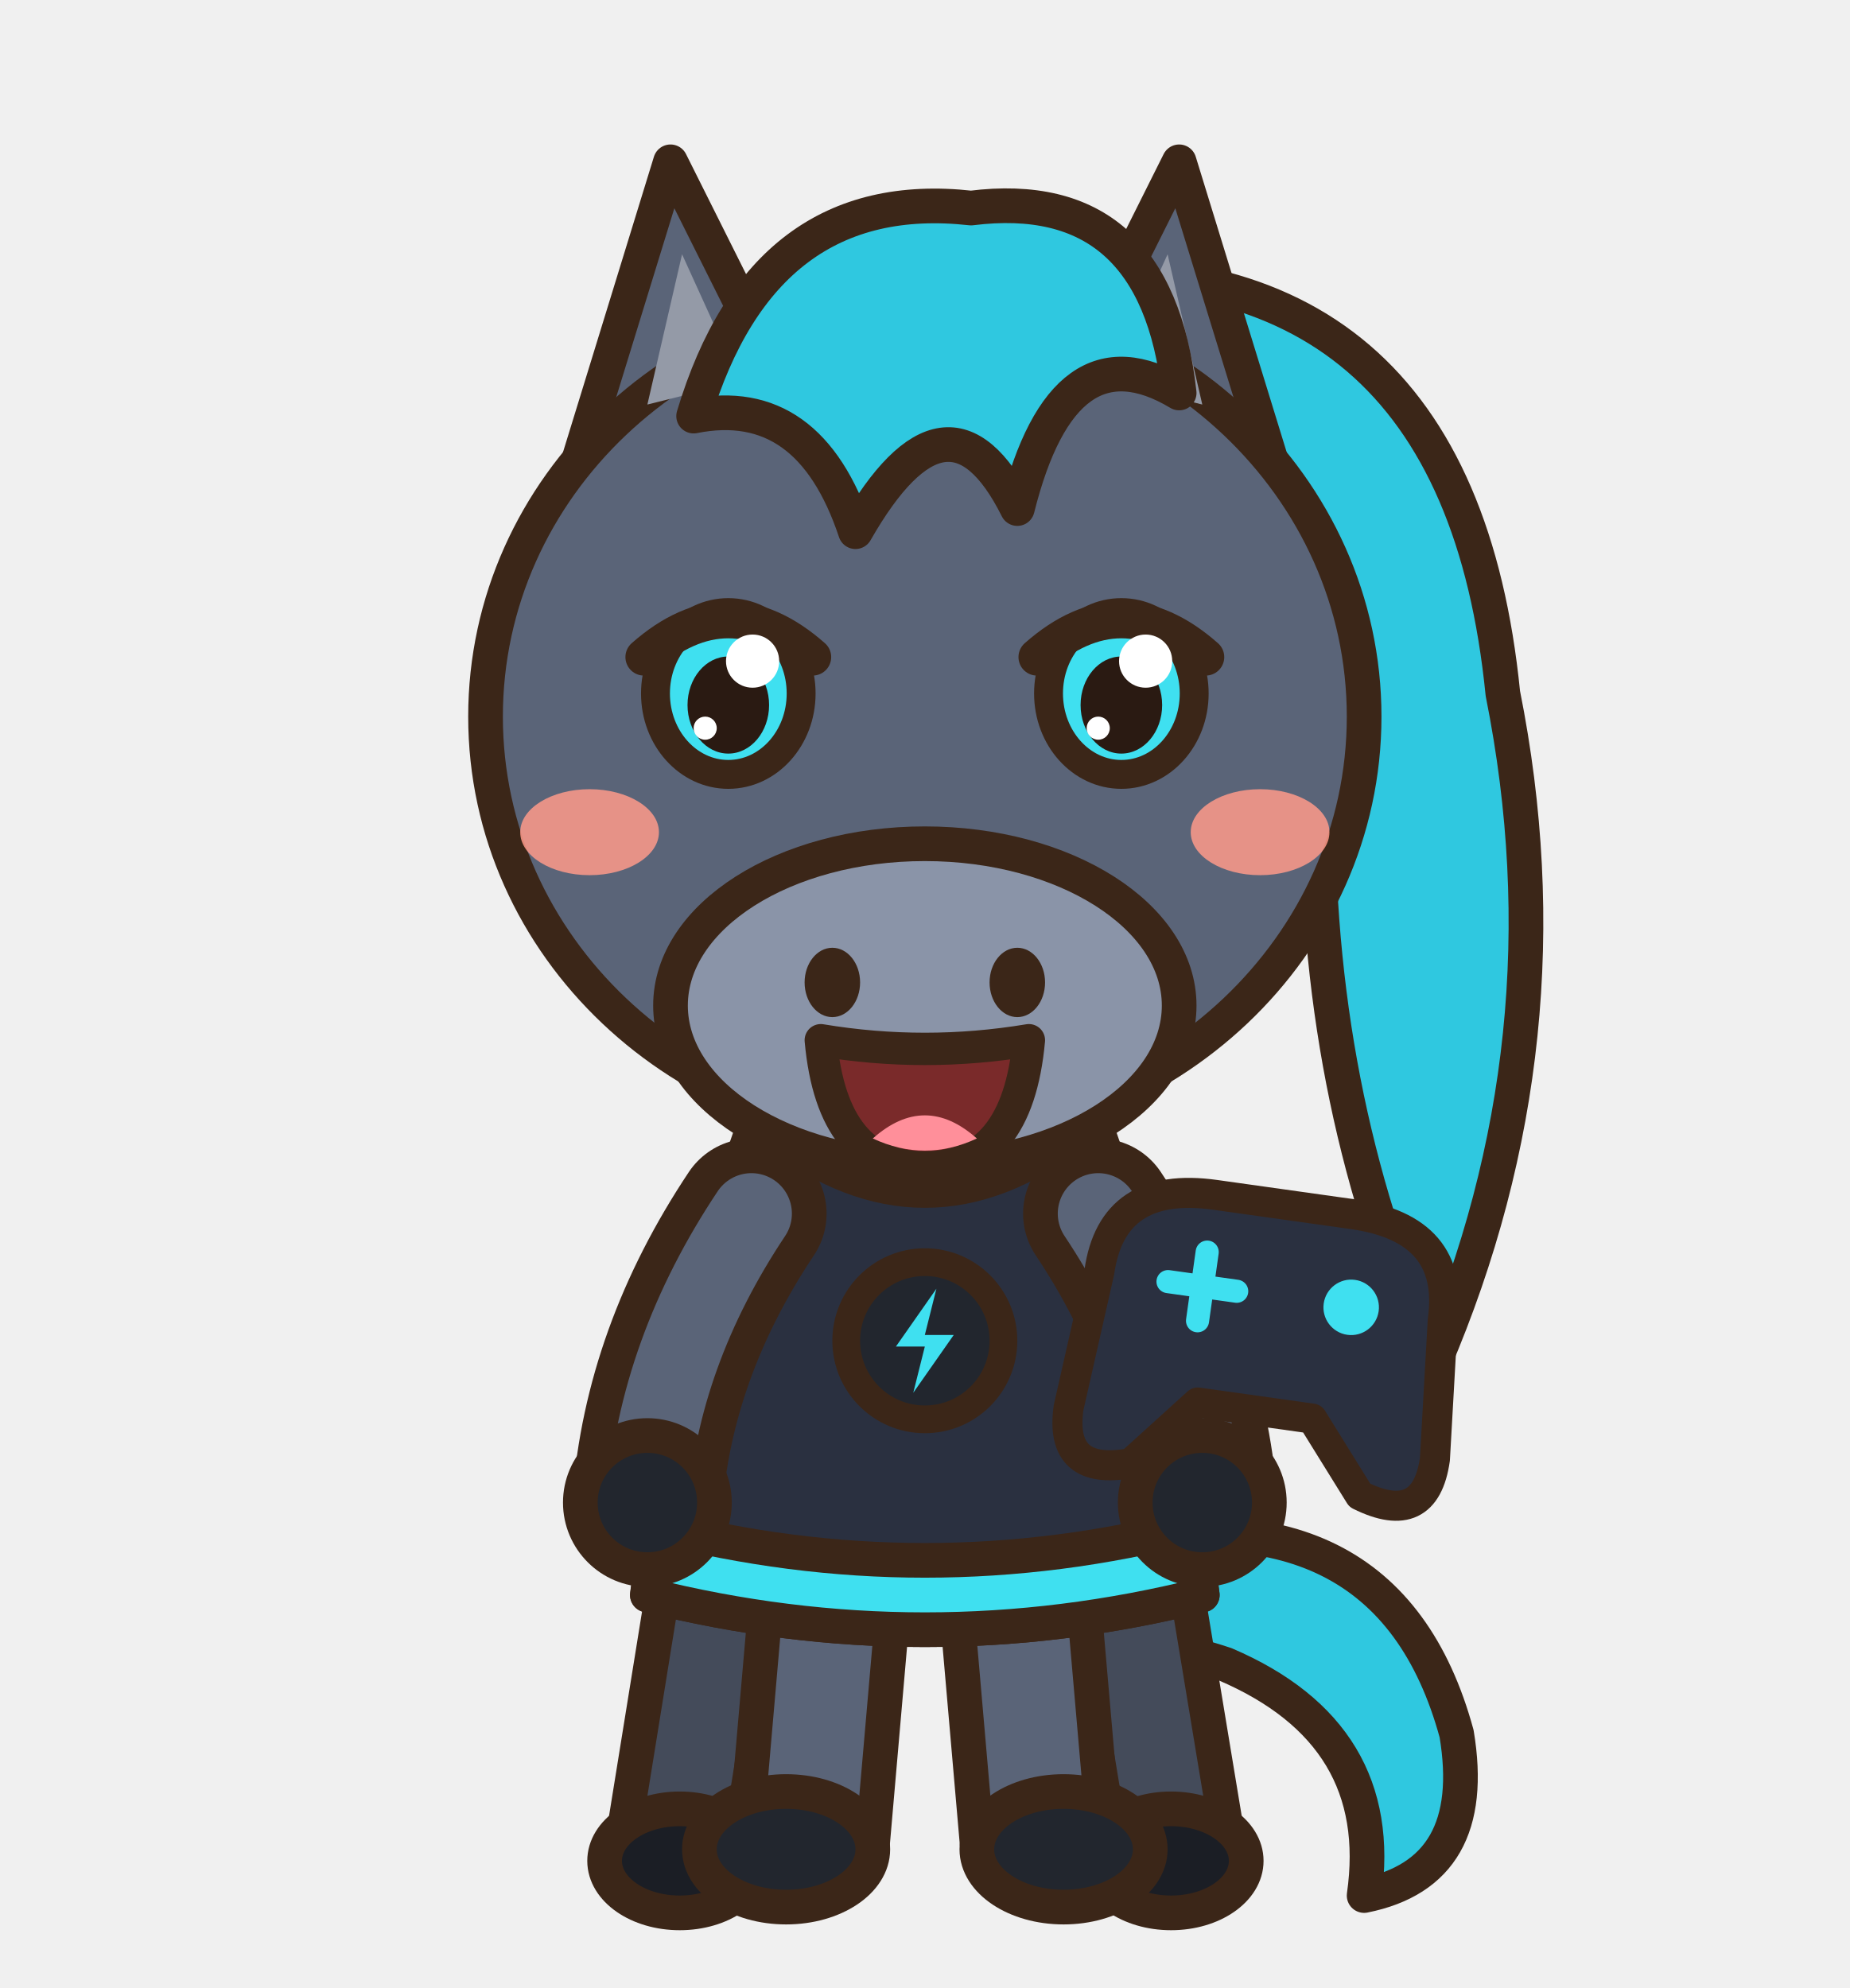
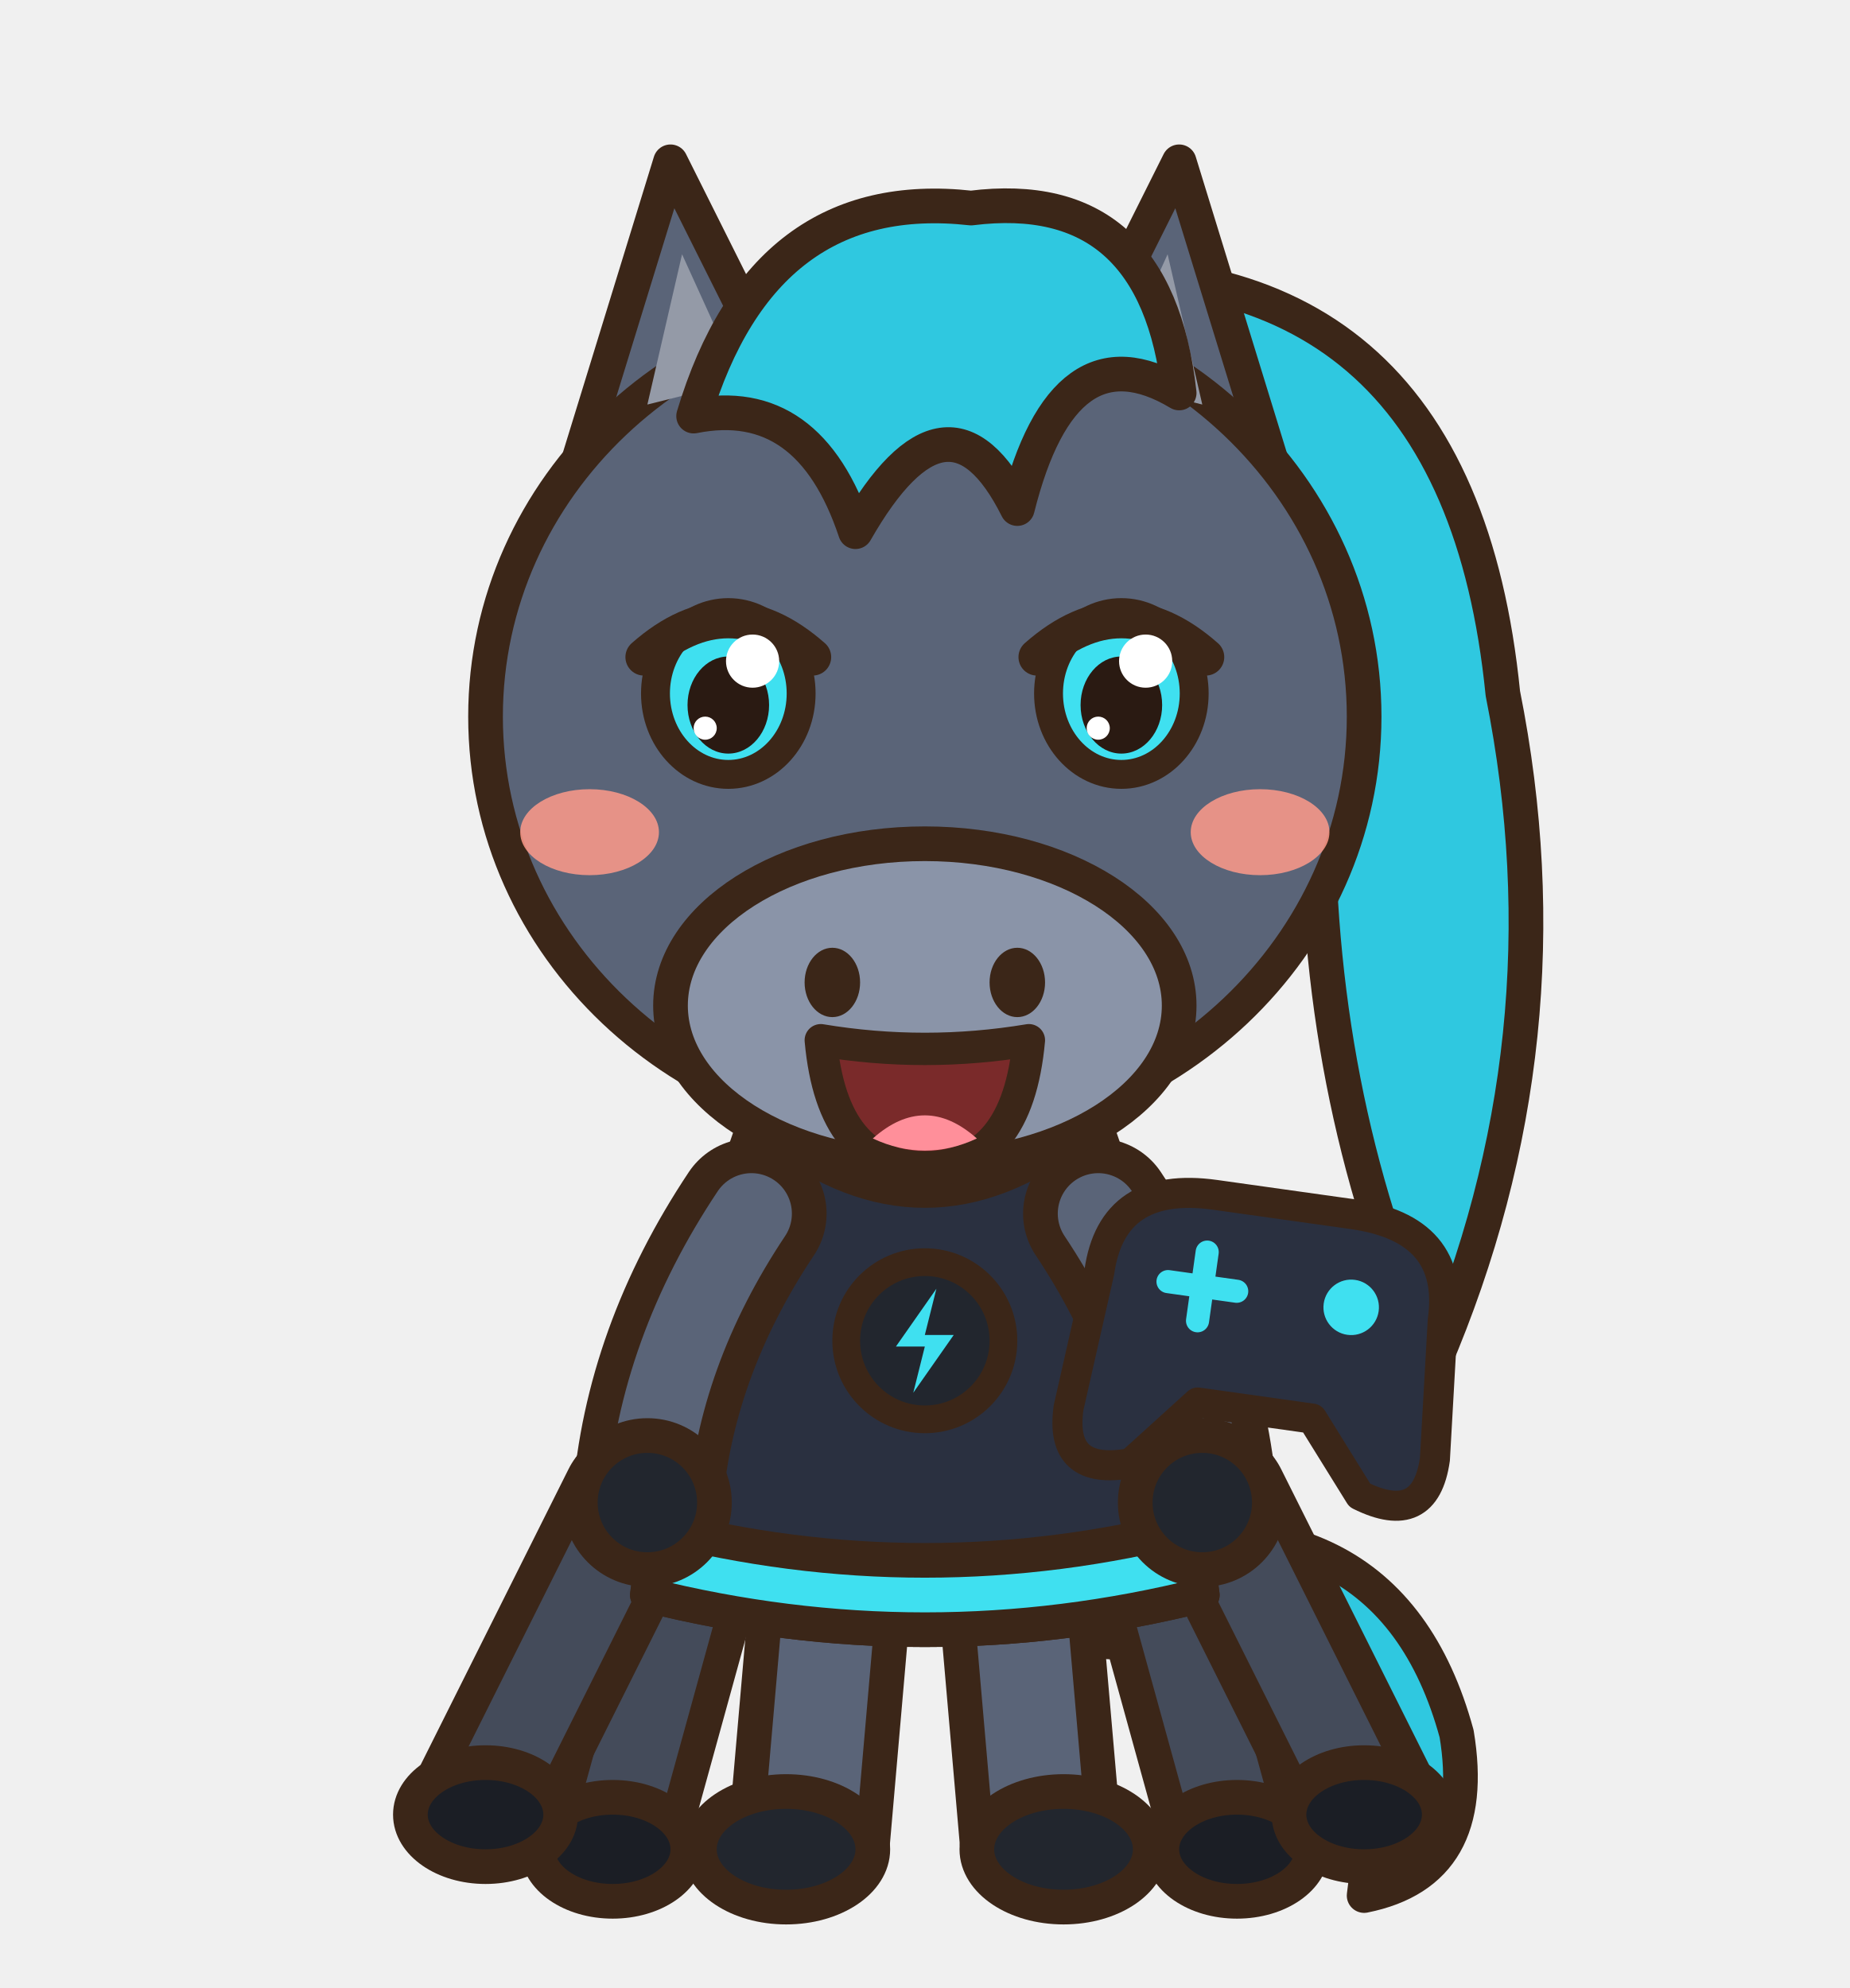
<svg xmlns="http://www.w3.org/2000/svg" viewBox="-80 -10 160 172" width="320" height="344">
  <g transform="translate(0 0)">
    <g transform="translate(0 0) rotate(0 0 88)">
      <g stroke="#3b2618" stroke-width="3" stroke-linejoin="round" stroke-linecap="round">
        <path d="M8 14 Q46 10 50 50 Q56 80 44 108 Q34 86 34 60 Z" fill="#2fc8e0" />
      </g>
    </g>
    <g stroke="#3b2618" stroke-width="3" stroke-linejoin="round" stroke-linecap="round">
      <path d="M14 124 Q40 118 46 140 Q48 152 38 154 Q40 140 26 134 Q20 132 14 132 Z" fill="#2fc8e0" />
    </g>
-     <path d="M-17 124 L-21.2 150" fill="none" stroke="#3b2618" stroke-width="13" stroke-linecap="round" stroke-linejoin="round" />
-     <path d="M-17 124 L-21.2 150" fill="none" stroke="#444b5a" stroke-width="7" stroke-linecap="round" stroke-linejoin="round" />
+     <path d="M-19 120 L-27 149" fill="none" stroke="#3b2618" stroke-width="13" stroke-linecap="round" stroke-linejoin="round" />
+     <path d="M-19 120 L-27 149" fill="none" stroke="#444b5a" stroke-width="7" stroke-linecap="round" stroke-linejoin="round" />
    <g stroke="#3b2618" stroke-width="3" stroke-linejoin="round" stroke-linecap="round">
-       <ellipse cx="-21.2" cy="151" rx="6.5" ry="4.5" fill="#1b1e25" />
+       <ellipse cx="-27" cy="150" rx="6.5" ry="4.5" fill="#1b1e25" />
    </g>
-     <path d="M17 124 L21.3 150" fill="none" stroke="#3b2618" stroke-width="13" stroke-linecap="round" stroke-linejoin="round" />
-     <path d="M17 124 L21.3 150" fill="none" stroke="#444b5a" stroke-width="7" stroke-linecap="round" stroke-linejoin="round" />
+     <path d="M19 120 L27 149" fill="none" stroke="#3b2618" stroke-width="13" stroke-linecap="round" stroke-linejoin="round" />
+     <path d="M19 120 L27 149" fill="none" stroke="#444b5a" stroke-width="7" stroke-linecap="round" stroke-linejoin="round" />
    <g stroke="#3b2618" stroke-width="3" stroke-linejoin="round" stroke-linecap="round">
-       <ellipse cx="21.3" cy="151" rx="6.5" ry="4.5" fill="#1b1e25" />
+       <ellipse cx="27" cy="150" rx="6.5" ry="4.5" fill="#1b1e25" />
+     </g>
+     <path d="M-25 120 L-38 146" fill="none" stroke="#3b2618" stroke-width="13" stroke-linecap="round" stroke-linejoin="round" />
+     <path d="M-25 120 L-38 146" fill="none" stroke="#444b5a" stroke-width="7" stroke-linecap="round" stroke-linejoin="round" />
+     <g stroke="#3b2618" stroke-width="3" stroke-linejoin="round" stroke-linecap="round">
+       <ellipse cx="-38" cy="147" rx="6.5" ry="4.5" fill="#1b1e25" />
+     </g>
+     <path d="M25 120 L38 146" fill="none" stroke="#3b2618" stroke-width="13" stroke-linecap="round" stroke-linejoin="round" />
+     <path d="M25 120 L38 146" fill="none" stroke="#444b5a" stroke-width="7" stroke-linecap="round" stroke-linejoin="round" />
+     <g stroke="#3b2618" stroke-width="3" stroke-linejoin="round" stroke-linecap="round">
+       <ellipse cx="38" cy="147" rx="6.5" ry="4.5" fill="#1b1e25" />
    </g>
    <path d="M-8 126 L-10 149" fill="none" stroke="#3b2618" stroke-width="14" stroke-linecap="round" stroke-linejoin="round" />
    <path d="M-8 126 L-10 149" fill="none" stroke="#5a6478" stroke-width="8" stroke-linecap="round" stroke-linejoin="round" />
    <g stroke="#3b2618" stroke-width="3" stroke-linejoin="round" stroke-linecap="round">
      <ellipse cx="-12" cy="150" rx="7.5" ry="5" fill="#22262e" />
    </g>
    <path d="M8 126 L10 149" fill="none" stroke="#3b2618" stroke-width="14" stroke-linecap="round" stroke-linejoin="round" />
    <path d="M8 126 L10 149" fill="none" stroke="#5a6478" stroke-width="8" stroke-linecap="round" stroke-linejoin="round" />
    <g stroke="#3b2618" stroke-width="3" stroke-linejoin="round" stroke-linecap="round">
      <ellipse cx="12" cy="150" rx="7.5" ry="5" fill="#22262e" />
    </g>
    <g stroke="#3b2618" stroke-width="3" stroke-linejoin="round" stroke-linecap="round">
      <path d="M-15 88 Q-20 102 -24 128 Q0 134 24 128 Q20 102 15 88 Z" fill="#2a3040" />
      <path d="M-23.3 122 Q0 128 23.3 122 L24 128 Q0 134 -24 128 Z" fill="#3fe0f0" />
      <path d="M-13 88 Q0 98 13 88 Z" fill="#3fe0f0" />
    </g>
    <g stroke="#3b2618" stroke-width="3" stroke-linejoin="round" stroke-linecap="round" />
    <g transform="translate(0 106)">
      <g stroke="#3b2618" stroke-width="2.4" stroke-linejoin="round" stroke-linecap="round">
        <circle r="6.8" fill="#22262e" />
      </g>
      <path d="M1 -4.5 L-2.5 0.5 L0 0.5 L-1 4.5 L2.5 -0.5 L0 -0.5 Z" fill="#3fe0f0" />
    </g>
    <path d="M-15 95 Q-23 107 -24 120" fill="none" stroke="#3b2618" stroke-width="13" stroke-linecap="round" stroke-linejoin="round" />
    <path d="M-15 95 Q-23 107 -24 120" fill="none" stroke="#5a6478" stroke-width="7" stroke-linecap="round" stroke-linejoin="round" />
    <path d="M15 95 Q23 107 24 120" fill="none" stroke="#3b2618" stroke-width="13" stroke-linecap="round" stroke-linejoin="round" />
    <path d="M15 95 Q23 107 24 120" fill="none" stroke="#5a6478" stroke-width="7" stroke-linecap="round" stroke-linejoin="round" />
    <g transform="translate(28 116) rotate(8)">
      <g stroke="#3b2618" stroke-width="2.6" stroke-linejoin="round" stroke-linecap="round">
        <path d="M-15 -14 Q-15 -22 -6 -22 L6 -22 Q15 -22 15 -14 L16 -2 Q16 4 10 2 L5 -4 L-5 -4 L-10 2 Q-16 4 -16 -2 Z" fill="#2a3040" />
        <circle cx="7" cy="-14" r="2.4" fill="#3fe0f0" stroke="none" />
        <path d="M-9 -14 h6 M-6 -17 v6" stroke="#3fe0f0" stroke-width="2" />
      </g>
    </g>
    <g stroke="#3b2618" stroke-width="3" stroke-linejoin="round" stroke-linecap="round">
      <circle cx="-24" cy="120" r="5.8" fill="#22262e" />
    </g>
    <g stroke="#3b2618" stroke-width="3" stroke-linejoin="round" stroke-linecap="round">
      <circle cx="24" cy="120" r="5.8" fill="#22262e" />
    </g>
    <g transform="translate(0 0) rotate(0 0 88)">
      <g stroke="#3b2618" stroke-width="3" stroke-linejoin="round" stroke-linecap="round">
        <path d="M-30 30 L-22 4 L-12 24 Z M30 30 L22 4 L12 24 Z" fill="#5a6478" />
        <ellipse cx="0" cy="52" rx="38" ry="36" fill="#5a6478" />
        <ellipse cx="0" cy="77" rx="22" ry="14" fill="#8a94a8" />
      </g>
      <path d="M-24 25 L-21 12 L-16 23 Z M24 25 L21 12 L16 23 Z" fill="#949aa7" />
      <ellipse cx="-8" cy="75" rx="2.4" ry="3" fill="#3b2618" />
      <ellipse cx="8" cy="75" rx="2.4" ry="3" fill="#3b2618" />
      <g stroke="#3b2618" stroke-width="3" stroke-linejoin="round" stroke-linecap="round" />
      <ellipse cx="-29" cy="62" rx="6" ry="3.72" fill="#ff9a8a" opacity="0.85" />
      <ellipse cx="29" cy="62" rx="6" ry="3.72" fill="#ff9a8a" opacity="0.85" />
      <ellipse cx="-17" cy="50" rx="6.3" ry="7" fill="#3fe0f0" stroke="#3b2618" stroke-width="2.5" />
      <ellipse cx="-17" cy="51" rx="3.528" ry="4.2" fill="#2a1a12" />
      <path d="M-24.3 46.85 Q-17 40.4 -9.7 46.85" fill="none" stroke="#3b2618" stroke-width="3.2" stroke-linecap="round" />
      <circle cx="-14.9" cy="47.2" r="2.3" fill="#fff" />
      <circle cx="-19" cy="53" r="1" fill="#fff" />
      <ellipse cx="17" cy="50" rx="6.3" ry="7" fill="#3fe0f0" stroke="#3b2618" stroke-width="2.5" />
      <ellipse cx="17" cy="51" rx="3.528" ry="4.2" fill="#2a1a12" />
      <path d="M9.7 46.85 Q17 40.4 24.3 46.85" fill="none" stroke="#3b2618" stroke-width="3.2" stroke-linecap="round" />
      <circle cx="19.1" cy="47.2" r="2.3" fill="#fff" />
      <circle cx="15" cy="53" r="1" fill="#fff" />
      <path d="M-9 80 Q0 81.5 9 80 Q8 91 0 91 Q-8 91 -9 80 Z" fill="#7a2a2a" stroke="#3b2618" stroke-width="2.8" stroke-linecap="round" stroke-linejoin="round" />
      <path d="M-4.5 88.5 Q0 84.5 4.5 88.5 Q0 90.6 -4.5 88.5 Z" fill="#ff8f9a" />
      <g stroke="#3b2618" stroke-width="3" stroke-linejoin="round" stroke-linecap="round">
        <path d="M-20 26 Q-14 6 4 8 Q20 6 22 24 Q12 18 8 34 Q2 22 -6 36 Q-10 24 -20 26 Z" fill="#2fc8e0" />
      </g>
    </g>
  </g>
</svg>
